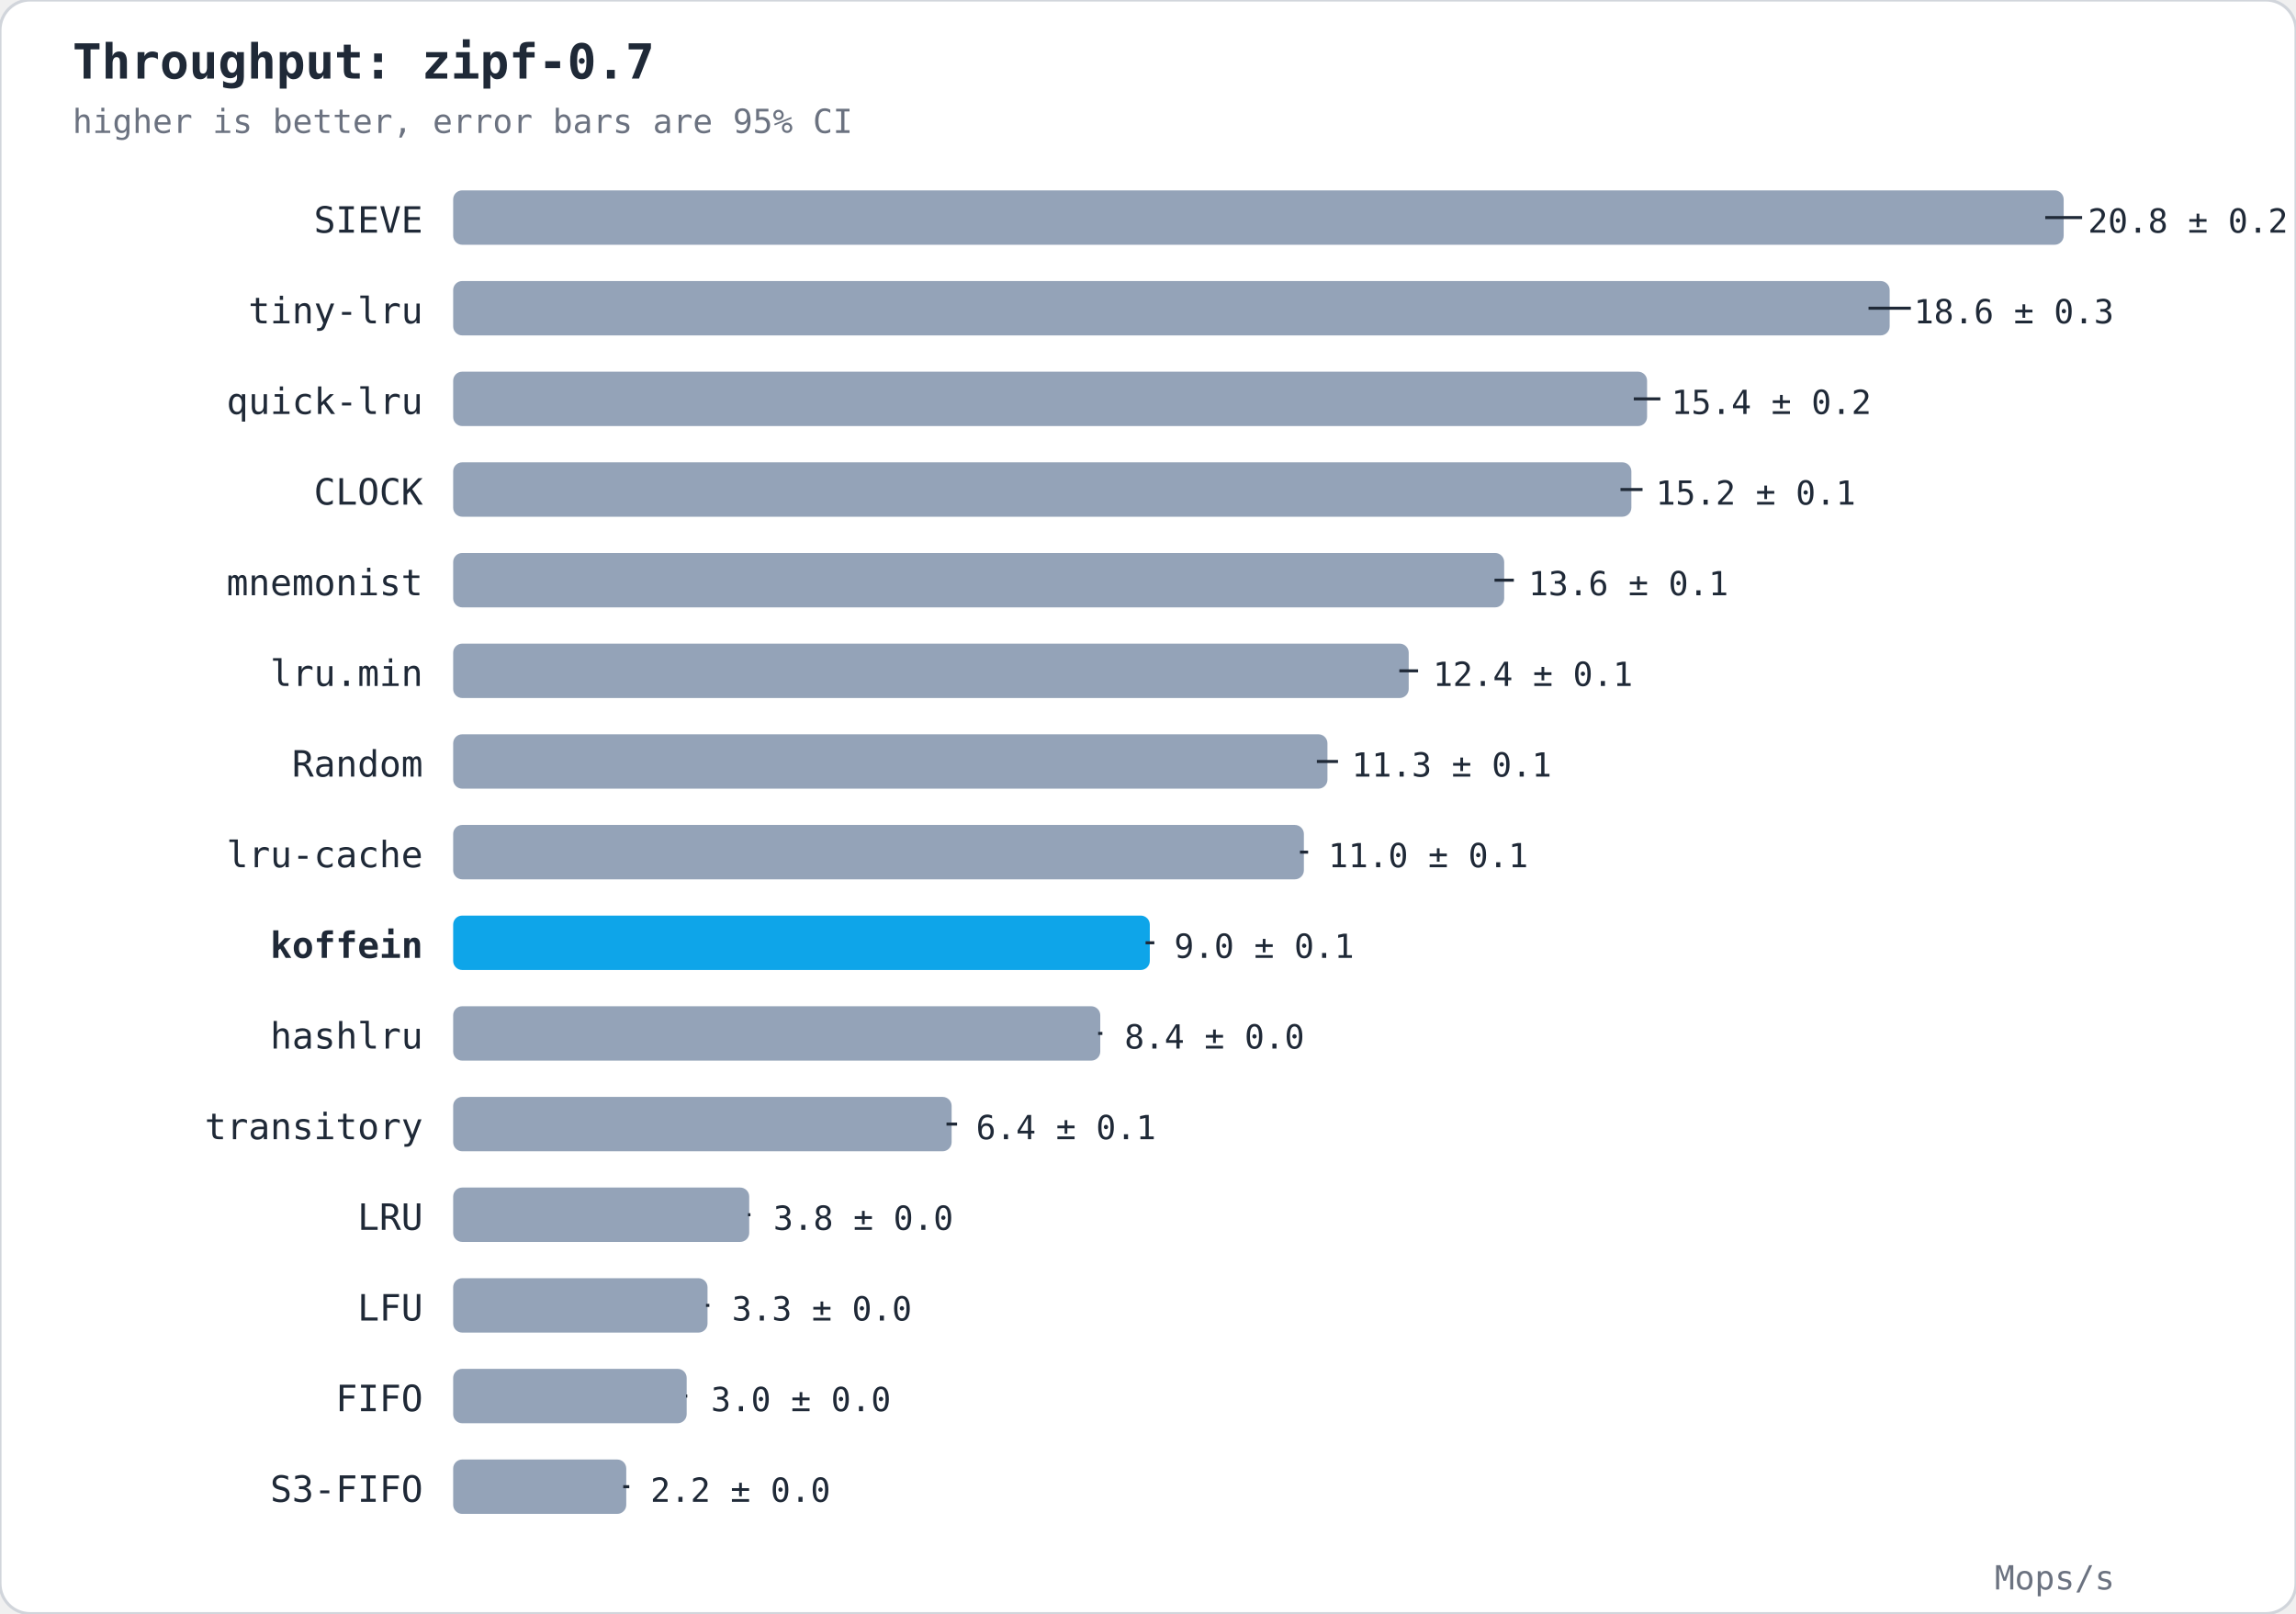
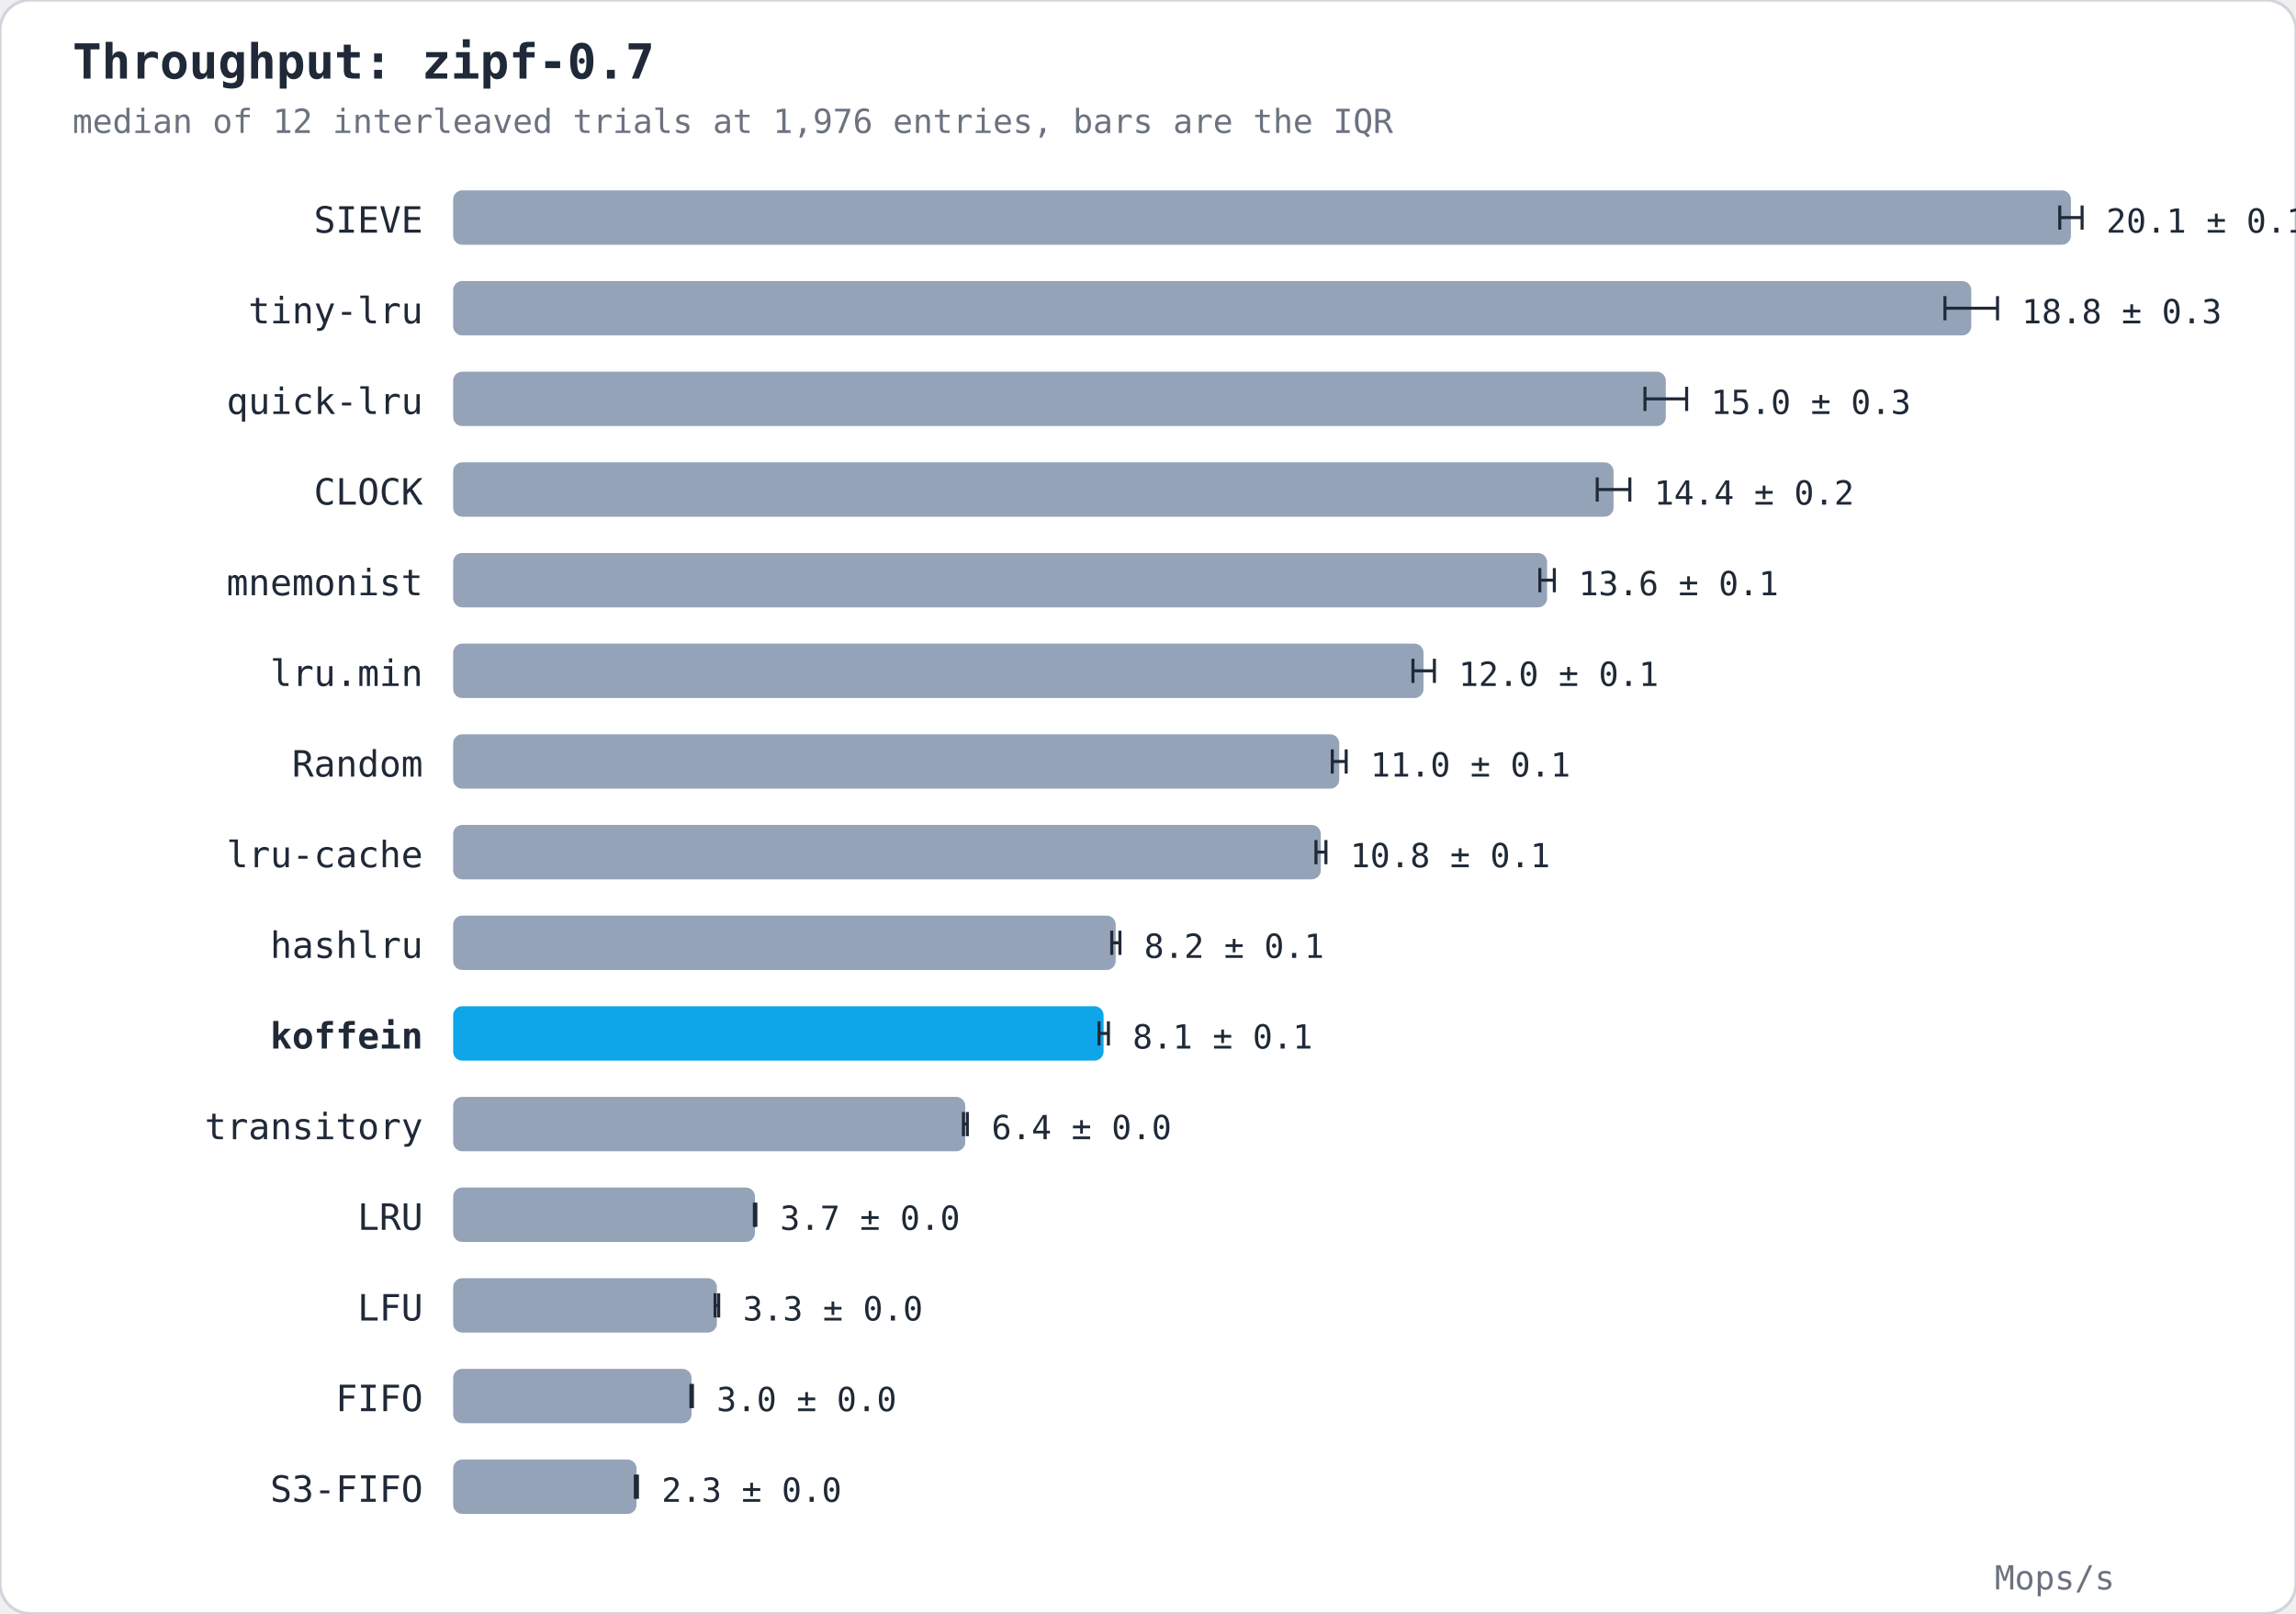
<svg xmlns="http://www.w3.org/2000/svg" viewBox="0 0 760 534" width="760" height="534" role="img">
  <rect x="0" y="0" width="760" height="534" rx="10" fill="#ffffff" stroke="#d1d5db" />
  <text x="24" y="26" font-family="ui-monospace,monospace" font-size="16" font-weight="700" fill="#1f2937">Throughput: zipf-0.7</text>
-   <text x="24" y="44" font-family="ui-monospace,monospace" font-size="11" fill="#6b7280">higher is better, error bars are 95% CI</text>
+   <text x="24" y="44" font-family="ui-monospace,monospace" font-size="11" fill="#6b7280">median of 12 interleaved trials at 1,976 entries, bars are the IQR</text>
  <text x="140" y="77" text-anchor="end" font-family="ui-monospace,monospace" font-size="12" font-weight="400" fill="#1f2937">SIEVE</text>
-   <rect x="150" y="63" width="533.1" height="18" rx="3" fill="#94a3b8" />
-   <line x1="677.0" y1="72" x2="689.2" y2="72" stroke="#1f2937" stroke-width="1" />
-   <text x="691.12" y="77" font-family="ui-monospace,monospace" font-size="11" fill="#1f2937">20.8 ± 0.2</text>
+   <rect x="150" y="63" width="535.5" height="18" rx="3" fill="#94a3b8" />
+   <line x1="681.8" y1="72" x2="689.2" y2="72" stroke="#1f2937" stroke-width="1" />
+   <line x1="681.8" y1="68" x2="681.8" y2="76" stroke="#1f2937" stroke-width="1" />
+   <line x1="689.2" y1="68" x2="689.2" y2="76" stroke="#1f2937" stroke-width="1" />
+   <text x="697.2" y="77" font-family="ui-monospace,monospace" font-size="11" fill="#1f2937">20.1 ± 0.1</text>
  <text x="140" y="107" text-anchor="end" font-family="ui-monospace,monospace" font-size="12" font-weight="400" fill="#1f2937">tiny-lru</text>
-   <rect x="150" y="93" width="475.5" height="18" rx="3" fill="#94a3b8" />
-   <line x1="618.5" y1="102" x2="632.5" y2="102" stroke="#1f2937" stroke-width="1" />
-   <text x="633.492" y="107" font-family="ui-monospace,monospace" font-size="11" fill="#1f2937">18.6 ± 0.3</text>
+   <rect x="150" y="93" width="502.5" height="18" rx="3" fill="#94a3b8" />
+   <line x1="643.8" y1="102" x2="661.2" y2="102" stroke="#1f2937" stroke-width="1" />
+   <line x1="643.8" y1="98" x2="643.8" y2="106" stroke="#1f2937" stroke-width="1" />
+   <line x1="661.2" y1="98" x2="661.2" y2="106" stroke="#1f2937" stroke-width="1" />
+   <text x="669.2" y="107" font-family="ui-monospace,monospace" font-size="11" fill="#1f2937">18.8 ± 0.3</text>
  <text x="140" y="137" text-anchor="end" font-family="ui-monospace,monospace" font-size="12" font-weight="400" fill="#1f2937">quick-lru</text>
-   <rect x="150" y="123" width="395.2" height="18" rx="3" fill="#94a3b8" />
-   <line x1="540.8" y1="132" x2="549.6" y2="132" stroke="#1f2937" stroke-width="1" />
-   <text x="553.223" y="137" font-family="ui-monospace,monospace" font-size="11" fill="#1f2937">15.4 ± 0.2</text>
+   <rect x="150" y="123" width="401.4" height="18" rx="3" fill="#94a3b8" />
+   <line x1="544.5" y1="132" x2="558.3" y2="132" stroke="#1f2937" stroke-width="1" />
+   <line x1="544.5" y1="128" x2="544.5" y2="136" stroke="#1f2937" stroke-width="1" />
+   <line x1="558.3" y1="128" x2="558.3" y2="136" stroke="#1f2937" stroke-width="1" />
+   <text x="566.3" y="137" font-family="ui-monospace,monospace" font-size="11" fill="#1f2937">15.0 ± 0.3</text>
  <text x="140" y="167" text-anchor="end" font-family="ui-monospace,monospace" font-size="12" font-weight="400" fill="#1f2937">CLOCK</text>
-   <rect x="150" y="153" width="390.0" height="18" rx="3" fill="#94a3b8" />
-   <line x1="536.4" y1="162" x2="543.7" y2="162" stroke="#1f2937" stroke-width="1" />
-   <text x="548.031" y="167" font-family="ui-monospace,monospace" font-size="11" fill="#1f2937">15.2 ± 0.1</text>
+   <rect x="150" y="153" width="384.1" height="18" rx="3" fill="#94a3b8" />
+   <line x1="528.7" y1="162" x2="539.5" y2="162" stroke="#1f2937" stroke-width="1" />
+   <line x1="528.7" y1="158" x2="528.7" y2="166" stroke="#1f2937" stroke-width="1" />
+   <line x1="539.5" y1="158" x2="539.5" y2="166" stroke="#1f2937" stroke-width="1" />
+   <text x="547.5" y="167" font-family="ui-monospace,monospace" font-size="11" fill="#1f2937">14.4 ± 0.2</text>
  <text x="140" y="197" text-anchor="end" font-family="ui-monospace,monospace" font-size="12" font-weight="400" fill="#1f2937">mnemonist</text>
-   <rect x="150" y="183" width="347.9" height="18" rx="3" fill="#94a3b8" />
-   <line x1="494.7" y1="192" x2="501.1" y2="192" stroke="#1f2937" stroke-width="1" />
-   <text x="505.908" y="197" font-family="ui-monospace,monospace" font-size="11" fill="#1f2937">13.6 ± 0.1</text>
+   <rect x="150" y="183" width="362.1" height="18" rx="3" fill="#94a3b8" />
+   <line x1="509.7" y1="192" x2="514.5" y2="192" stroke="#1f2937" stroke-width="1" />
+   <line x1="509.7" y1="188" x2="509.7" y2="196" stroke="#1f2937" stroke-width="1" />
+   <line x1="514.5" y1="188" x2="514.5" y2="196" stroke="#1f2937" stroke-width="1" />
+   <text x="522.5" y="197" font-family="ui-monospace,monospace" font-size="11" fill="#1f2937">13.6 ± 0.1</text>
  <text x="140" y="227" text-anchor="end" font-family="ui-monospace,monospace" font-size="12" font-weight="400" fill="#1f2937">lru.min</text>
-   <rect x="150" y="213" width="316.3" height="18" rx="3" fill="#94a3b8" />
-   <line x1="463.2" y1="222" x2="469.4" y2="222" stroke="#1f2937" stroke-width="1" />
-   <text x="474.285" y="227" font-family="ui-monospace,monospace" font-size="11" fill="#1f2937">12.4 ± 0.1</text>
+   <rect x="150" y="213" width="321.2" height="18" rx="3" fill="#94a3b8" />
+   <line x1="467.7" y1="222" x2="474.8" y2="222" stroke="#1f2937" stroke-width="1" />
+   <line x1="467.7" y1="218" x2="467.7" y2="226" stroke="#1f2937" stroke-width="1" />
+   <line x1="474.8" y1="218" x2="474.8" y2="226" stroke="#1f2937" stroke-width="1" />
+   <text x="482.8" y="227" font-family="ui-monospace,monospace" font-size="11" fill="#1f2937">12.0 ± 0.1</text>
  <text x="140" y="257" text-anchor="end" font-family="ui-monospace,monospace" font-size="12" font-weight="400" fill="#1f2937">Random</text>
-   <rect x="150" y="243" width="289.4" height="18" rx="3" fill="#94a3b8" />
-   <line x1="435.9" y1="252" x2="442.9" y2="252" stroke="#1f2937" stroke-width="1" />
-   <text x="447.412" y="257" font-family="ui-monospace,monospace" font-size="11" fill="#1f2937">11.3 ± 0.1</text>
+   <rect x="150" y="243" width="293.3" height="18" rx="3" fill="#94a3b8" />
+   <line x1="441.0" y1="252" x2="445.6" y2="252" stroke="#1f2937" stroke-width="1" />
+   <line x1="441.0" y1="248" x2="441.0" y2="256" stroke="#1f2937" stroke-width="1" />
+   <line x1="445.6" y1="248" x2="445.6" y2="256" stroke="#1f2937" stroke-width="1" />
+   <text x="453.6" y="257" font-family="ui-monospace,monospace" font-size="11" fill="#1f2937">11.0 ± 0.1</text>
  <text x="140" y="287" text-anchor="end" font-family="ui-monospace,monospace" font-size="12" font-weight="400" fill="#1f2937">lru-cache</text>
-   <rect x="150" y="273" width="281.6" height="18" rx="3" fill="#94a3b8" />
-   <line x1="430.3" y1="282" x2="433.0" y2="282" stroke="#1f2937" stroke-width="1" />
-   <text x="439.642" y="287" font-family="ui-monospace,monospace" font-size="11" fill="#1f2937">11.0 ± 0.1</text>
-   <text x="140" y="317" text-anchor="end" font-family="ui-monospace,monospace" font-size="12" font-weight="700" fill="#1f2937">koffein</text>
-   <rect x="150" y="303" width="230.6" height="18" rx="3" fill="#0ea5e9" />
-   <line x1="379.2" y1="312" x2="382.1" y2="312" stroke="#1f2937" stroke-width="1" />
-   <text x="388.64" y="317" font-family="ui-monospace,monospace" font-size="11" fill="#1f2937">9.0 ± 0.1</text>
-   <text x="140" y="347" text-anchor="end" font-family="ui-monospace,monospace" font-size="12" font-weight="400" fill="#1f2937">hashlru</text>
-   <rect x="150" y="333" width="214.2" height="18" rx="3" fill="#94a3b8" />
-   <line x1="363.5" y1="342" x2="364.9" y2="342" stroke="#1f2937" stroke-width="1" />
-   <text x="372.195" y="347" font-family="ui-monospace,monospace" font-size="11" fill="#1f2937">8.4 ± 0.0</text>
+   <rect x="150" y="273" width="287.2" height="18" rx="3" fill="#94a3b8" />
+   <line x1="435.6" y1="282" x2="438.9" y2="282" stroke="#1f2937" stroke-width="1" />
+   <line x1="435.6" y1="278" x2="435.6" y2="286" stroke="#1f2937" stroke-width="1" />
+   <line x1="438.9" y1="278" x2="438.9" y2="286" stroke="#1f2937" stroke-width="1" />
+   <text x="446.9" y="287" font-family="ui-monospace,monospace" font-size="11" fill="#1f2937">10.8 ± 0.1</text>
+   <text x="140" y="317" text-anchor="end" font-family="ui-monospace,monospace" font-size="12" font-weight="400" fill="#1f2937">hashlru</text>
+   <rect x="150" y="303" width="219.3" height="18" rx="3" fill="#94a3b8" />
+   <line x1="368.0" y1="312" x2="370.7" y2="312" stroke="#1f2937" stroke-width="1" />
+   <line x1="368.0" y1="308" x2="368.0" y2="316" stroke="#1f2937" stroke-width="1" />
+   <line x1="370.7" y1="308" x2="370.7" y2="316" stroke="#1f2937" stroke-width="1" />
+   <text x="378.7" y="317" font-family="ui-monospace,monospace" font-size="11" fill="#1f2937">8.2 ± 0.1</text>
+   <text x="140" y="347" text-anchor="end" font-family="ui-monospace,monospace" font-size="12" font-weight="700" fill="#1f2937">koffein</text>
+   <rect x="150" y="333" width="215.3" height="18" rx="3" fill="#0ea5e9" />
+   <line x1="363.8" y1="342" x2="366.9" y2="342" stroke="#1f2937" stroke-width="1" />
+   <line x1="363.8" y1="338" x2="363.8" y2="346" stroke="#1f2937" stroke-width="1" />
+   <line x1="366.9" y1="338" x2="366.9" y2="346" stroke="#1f2937" stroke-width="1" />
+   <text x="374.9" y="347" font-family="ui-monospace,monospace" font-size="11" fill="#1f2937">8.1 ± 0.1</text>
  <text x="140" y="377" text-anchor="end" font-family="ui-monospace,monospace" font-size="12" font-weight="400" fill="#1f2937">transitory</text>
-   <rect x="150" y="363" width="165.0" height="18" rx="3" fill="#94a3b8" />
-   <line x1="313.3" y1="372" x2="316.8" y2="372" stroke="#1f2937" stroke-width="1" />
-   <text x="323.046" y="377" font-family="ui-monospace,monospace" font-size="11" fill="#1f2937">6.4 ± 0.1</text>
+   <rect x="150" y="363" width="169.5" height="18" rx="3" fill="#94a3b8" />
+   <line x1="318.9" y1="372" x2="320.2" y2="372" stroke="#1f2937" stroke-width="1" />
+   <line x1="318.9" y1="368" x2="318.9" y2="376" stroke="#1f2937" stroke-width="1" />
+   <line x1="320.2" y1="368" x2="320.2" y2="376" stroke="#1f2937" stroke-width="1" />
+   <text x="328.2" y="377" font-family="ui-monospace,monospace" font-size="11" fill="#1f2937">6.4 ± 0.0</text>
  <text x="140" y="407" text-anchor="end" font-family="ui-monospace,monospace" font-size="12" font-weight="400" fill="#1f2937">LRU</text>
-   <rect x="150" y="393" width="98.0" height="18" rx="3" fill="#94a3b8" />
-   <line x1="247.6" y1="402" x2="248.4" y2="402" stroke="#1f2937" stroke-width="1" />
-   <text x="255.97" y="407" font-family="ui-monospace,monospace" font-size="11" fill="#1f2937">3.8 ± 0.0</text>
+   <rect x="150" y="393" width="99.9" height="18" rx="3" fill="#94a3b8" />
+   <line x1="249.7" y1="402" x2="250.2" y2="402" stroke="#1f2937" stroke-width="1" />
+   <line x1="249.7" y1="398" x2="249.7" y2="406" stroke="#1f2937" stroke-width="1" />
+   <line x1="250.2" y1="398" x2="250.2" y2="406" stroke="#1f2937" stroke-width="1" />
+   <text x="258.2" y="407" font-family="ui-monospace,monospace" font-size="11" fill="#1f2937">3.7 ± 0.0</text>
  <text x="140" y="437" text-anchor="end" font-family="ui-monospace,monospace" font-size="12" font-weight="400" fill="#1f2937">LFU</text>
-   <rect x="150" y="423" width="84.2" height="18" rx="3" fill="#94a3b8" />
-   <line x1="233.7" y1="432" x2="234.8" y2="432" stroke="#1f2937" stroke-width="1" />
-   <text x="242.249" y="437" font-family="ui-monospace,monospace" font-size="11" fill="#1f2937">3.3 ± 0.0</text>
+   <rect x="150" y="423" width="87.3" height="18" rx="3" fill="#94a3b8" />
+   <line x1="236.7" y1="432" x2="237.9" y2="432" stroke="#1f2937" stroke-width="1" />
+   <line x1="236.7" y1="428" x2="236.7" y2="436" stroke="#1f2937" stroke-width="1" />
+   <line x1="237.9" y1="428" x2="237.9" y2="436" stroke="#1f2937" stroke-width="1" />
+   <text x="245.9" y="437" font-family="ui-monospace,monospace" font-size="11" fill="#1f2937">3.3 ± 0.0</text>
  <text x="140" y="467" text-anchor="end" font-family="ui-monospace,monospace" font-size="12" font-weight="400" fill="#1f2937">FIFO</text>
-   <rect x="150" y="453" width="77.3" height="18" rx="3" fill="#94a3b8" />
-   <line x1="227.1" y1="462" x2="227.5" y2="462" stroke="#1f2937" stroke-width="1" />
-   <text x="235.327" y="467" font-family="ui-monospace,monospace" font-size="11" fill="#1f2937">3.0 ± 0.0</text>
+   <rect x="150" y="453" width="78.9" height="18" rx="3" fill="#94a3b8" />
+   <line x1="228.7" y1="462" x2="229.2" y2="462" stroke="#1f2937" stroke-width="1" />
+   <line x1="228.7" y1="458" x2="228.7" y2="466" stroke="#1f2937" stroke-width="1" />
+   <line x1="229.2" y1="458" x2="229.2" y2="466" stroke="#1f2937" stroke-width="1" />
+   <text x="237.2" y="467" font-family="ui-monospace,monospace" font-size="11" fill="#1f2937">3.0 ± 0.0</text>
  <text x="140" y="497" text-anchor="end" font-family="ui-monospace,monospace" font-size="12" font-weight="400" fill="#1f2937">S3-FIFO</text>
-   <rect x="150" y="483" width="57.3" height="18" rx="3" fill="#94a3b8" />
-   <line x1="206.3" y1="492" x2="208.3" y2="492" stroke="#1f2937" stroke-width="1" />
-   <text x="215.309" y="497" font-family="ui-monospace,monospace" font-size="11" fill="#1f2937">2.2 ± 0.0</text>
+   <rect x="150" y="483" width="60.7" height="18" rx="3" fill="#94a3b8" />
+   <line x1="210.3" y1="492" x2="211.0" y2="492" stroke="#1f2937" stroke-width="1" />
+   <line x1="210.3" y1="488" x2="210.3" y2="496" stroke="#1f2937" stroke-width="1" />
+   <line x1="211.0" y1="488" x2="211.0" y2="496" stroke="#1f2937" stroke-width="1" />
+   <text x="219.0" y="497" font-family="ui-monospace,monospace" font-size="11" fill="#1f2937">2.3 ± 0.0</text>
  <text x="700" y="526" text-anchor="end" font-family="ui-monospace,monospace" font-size="11" fill="#6b7280">Mops/s</text>
</svg>
